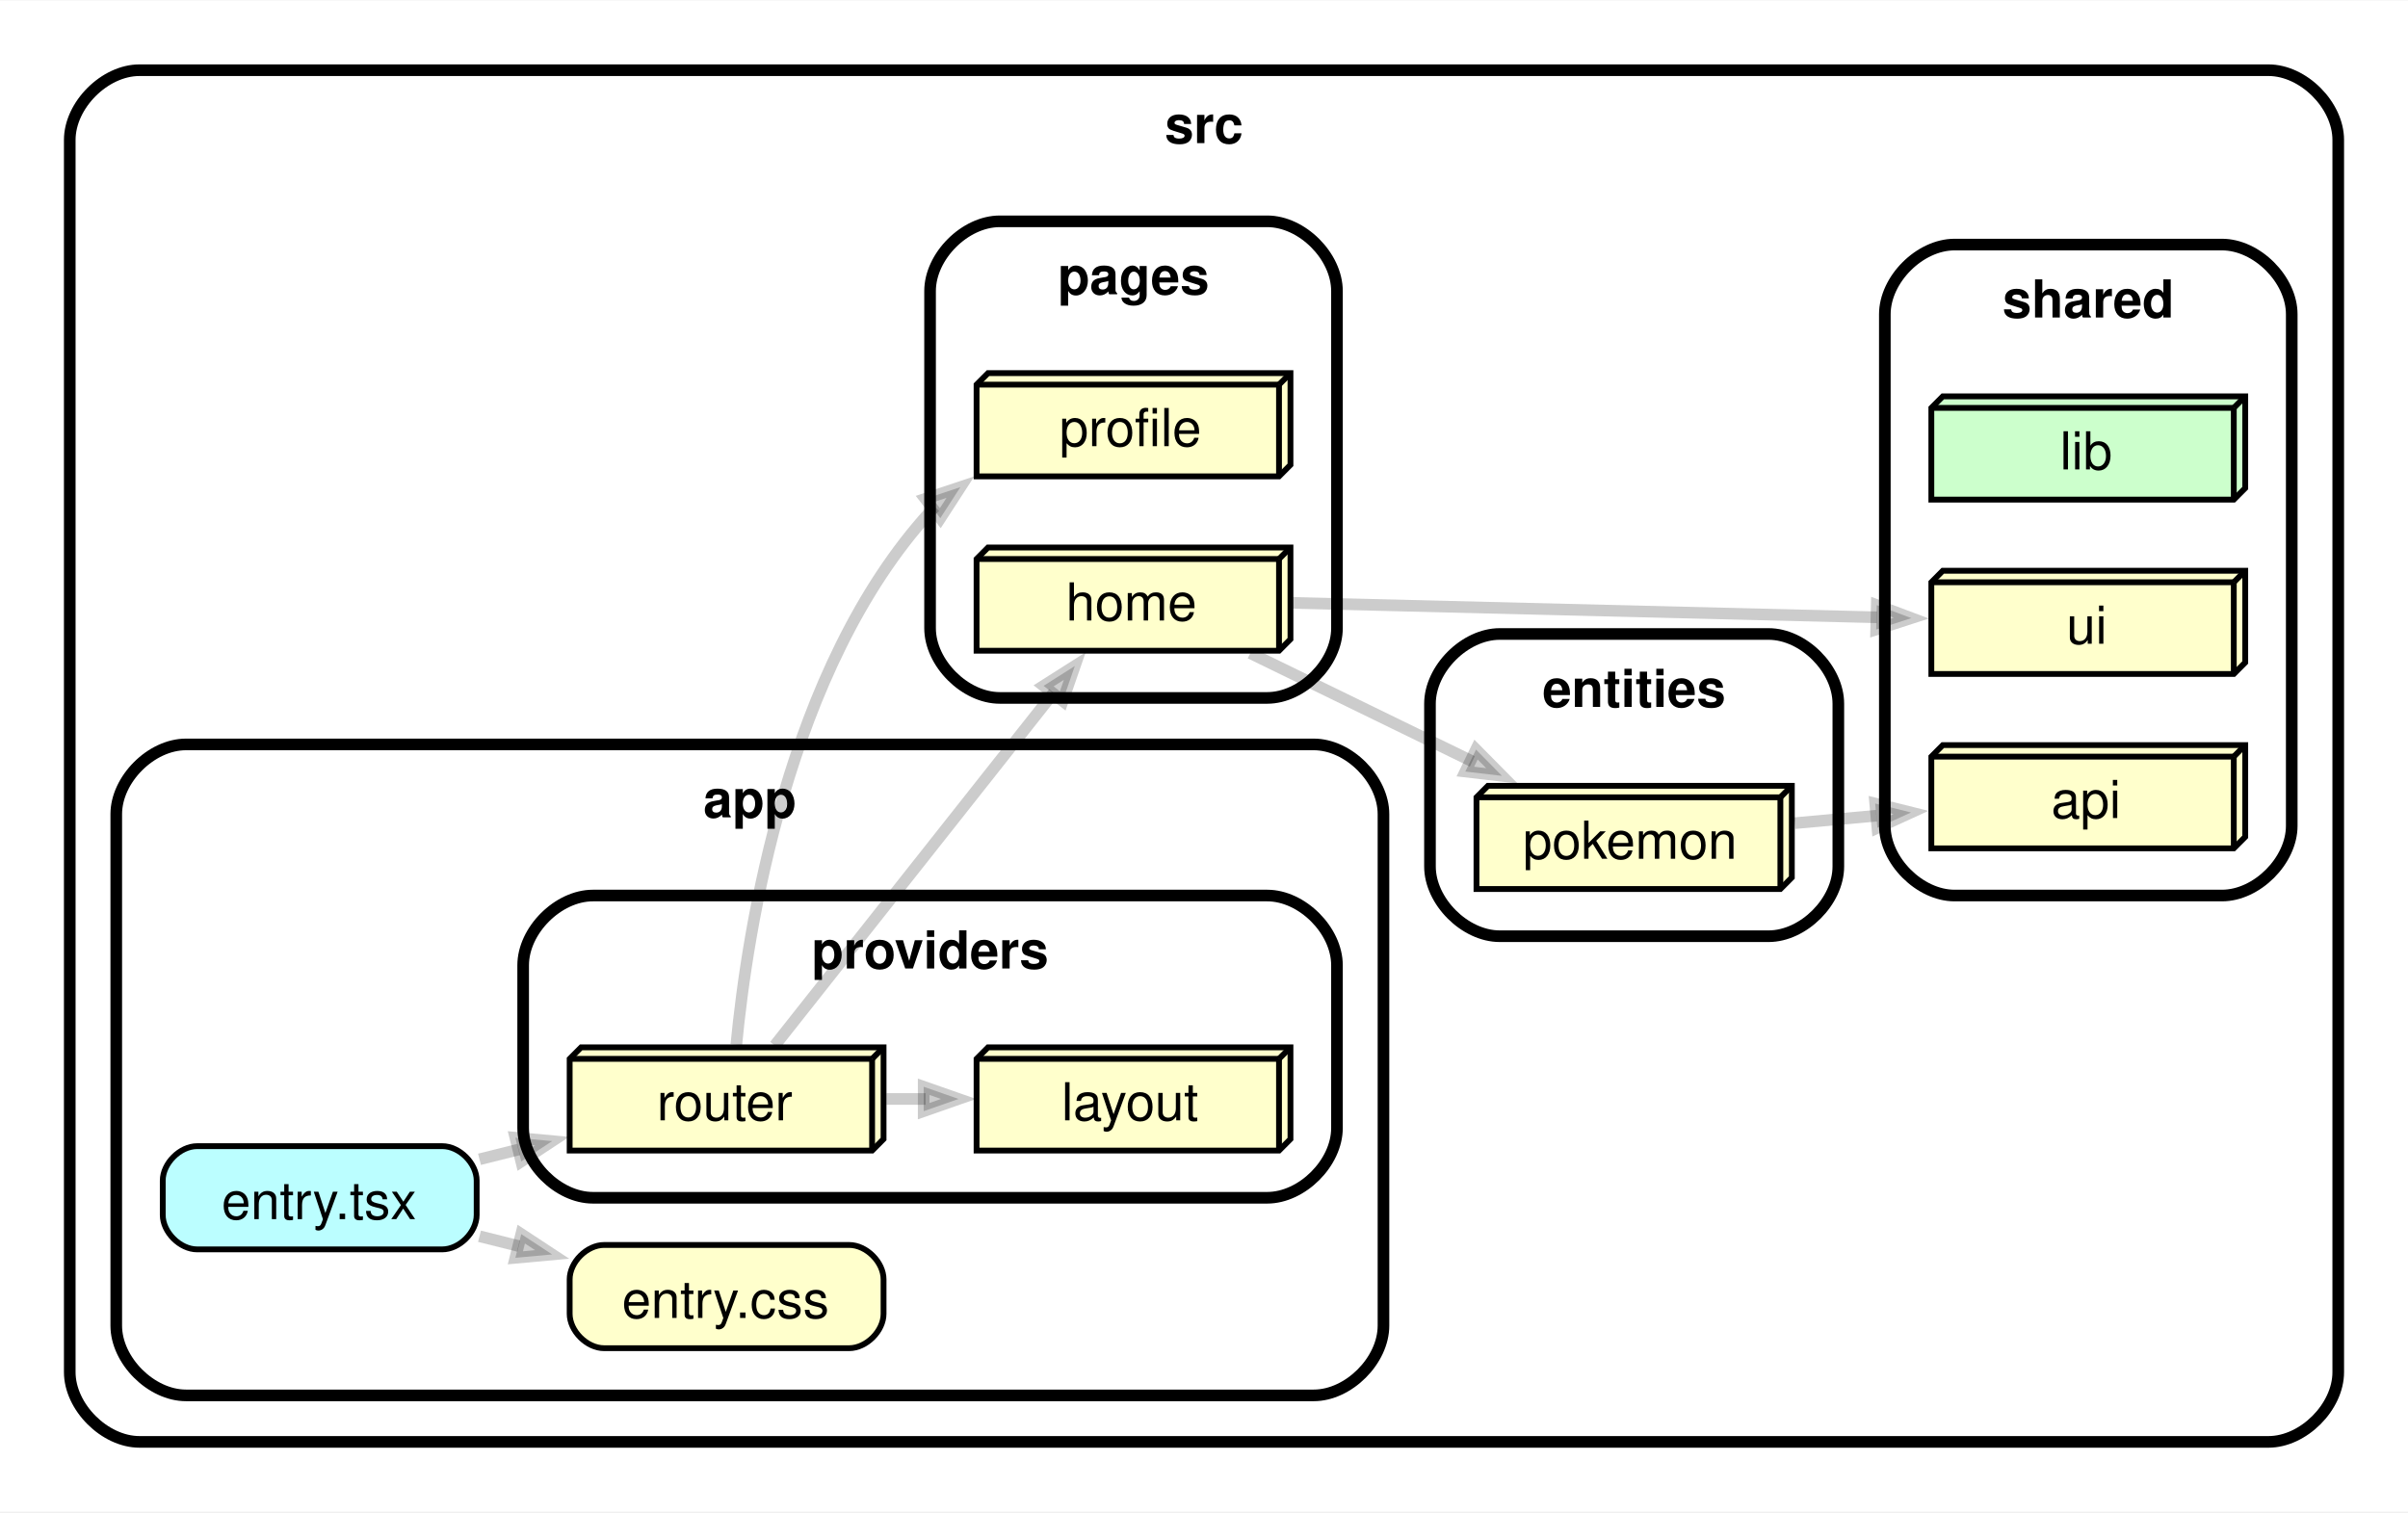
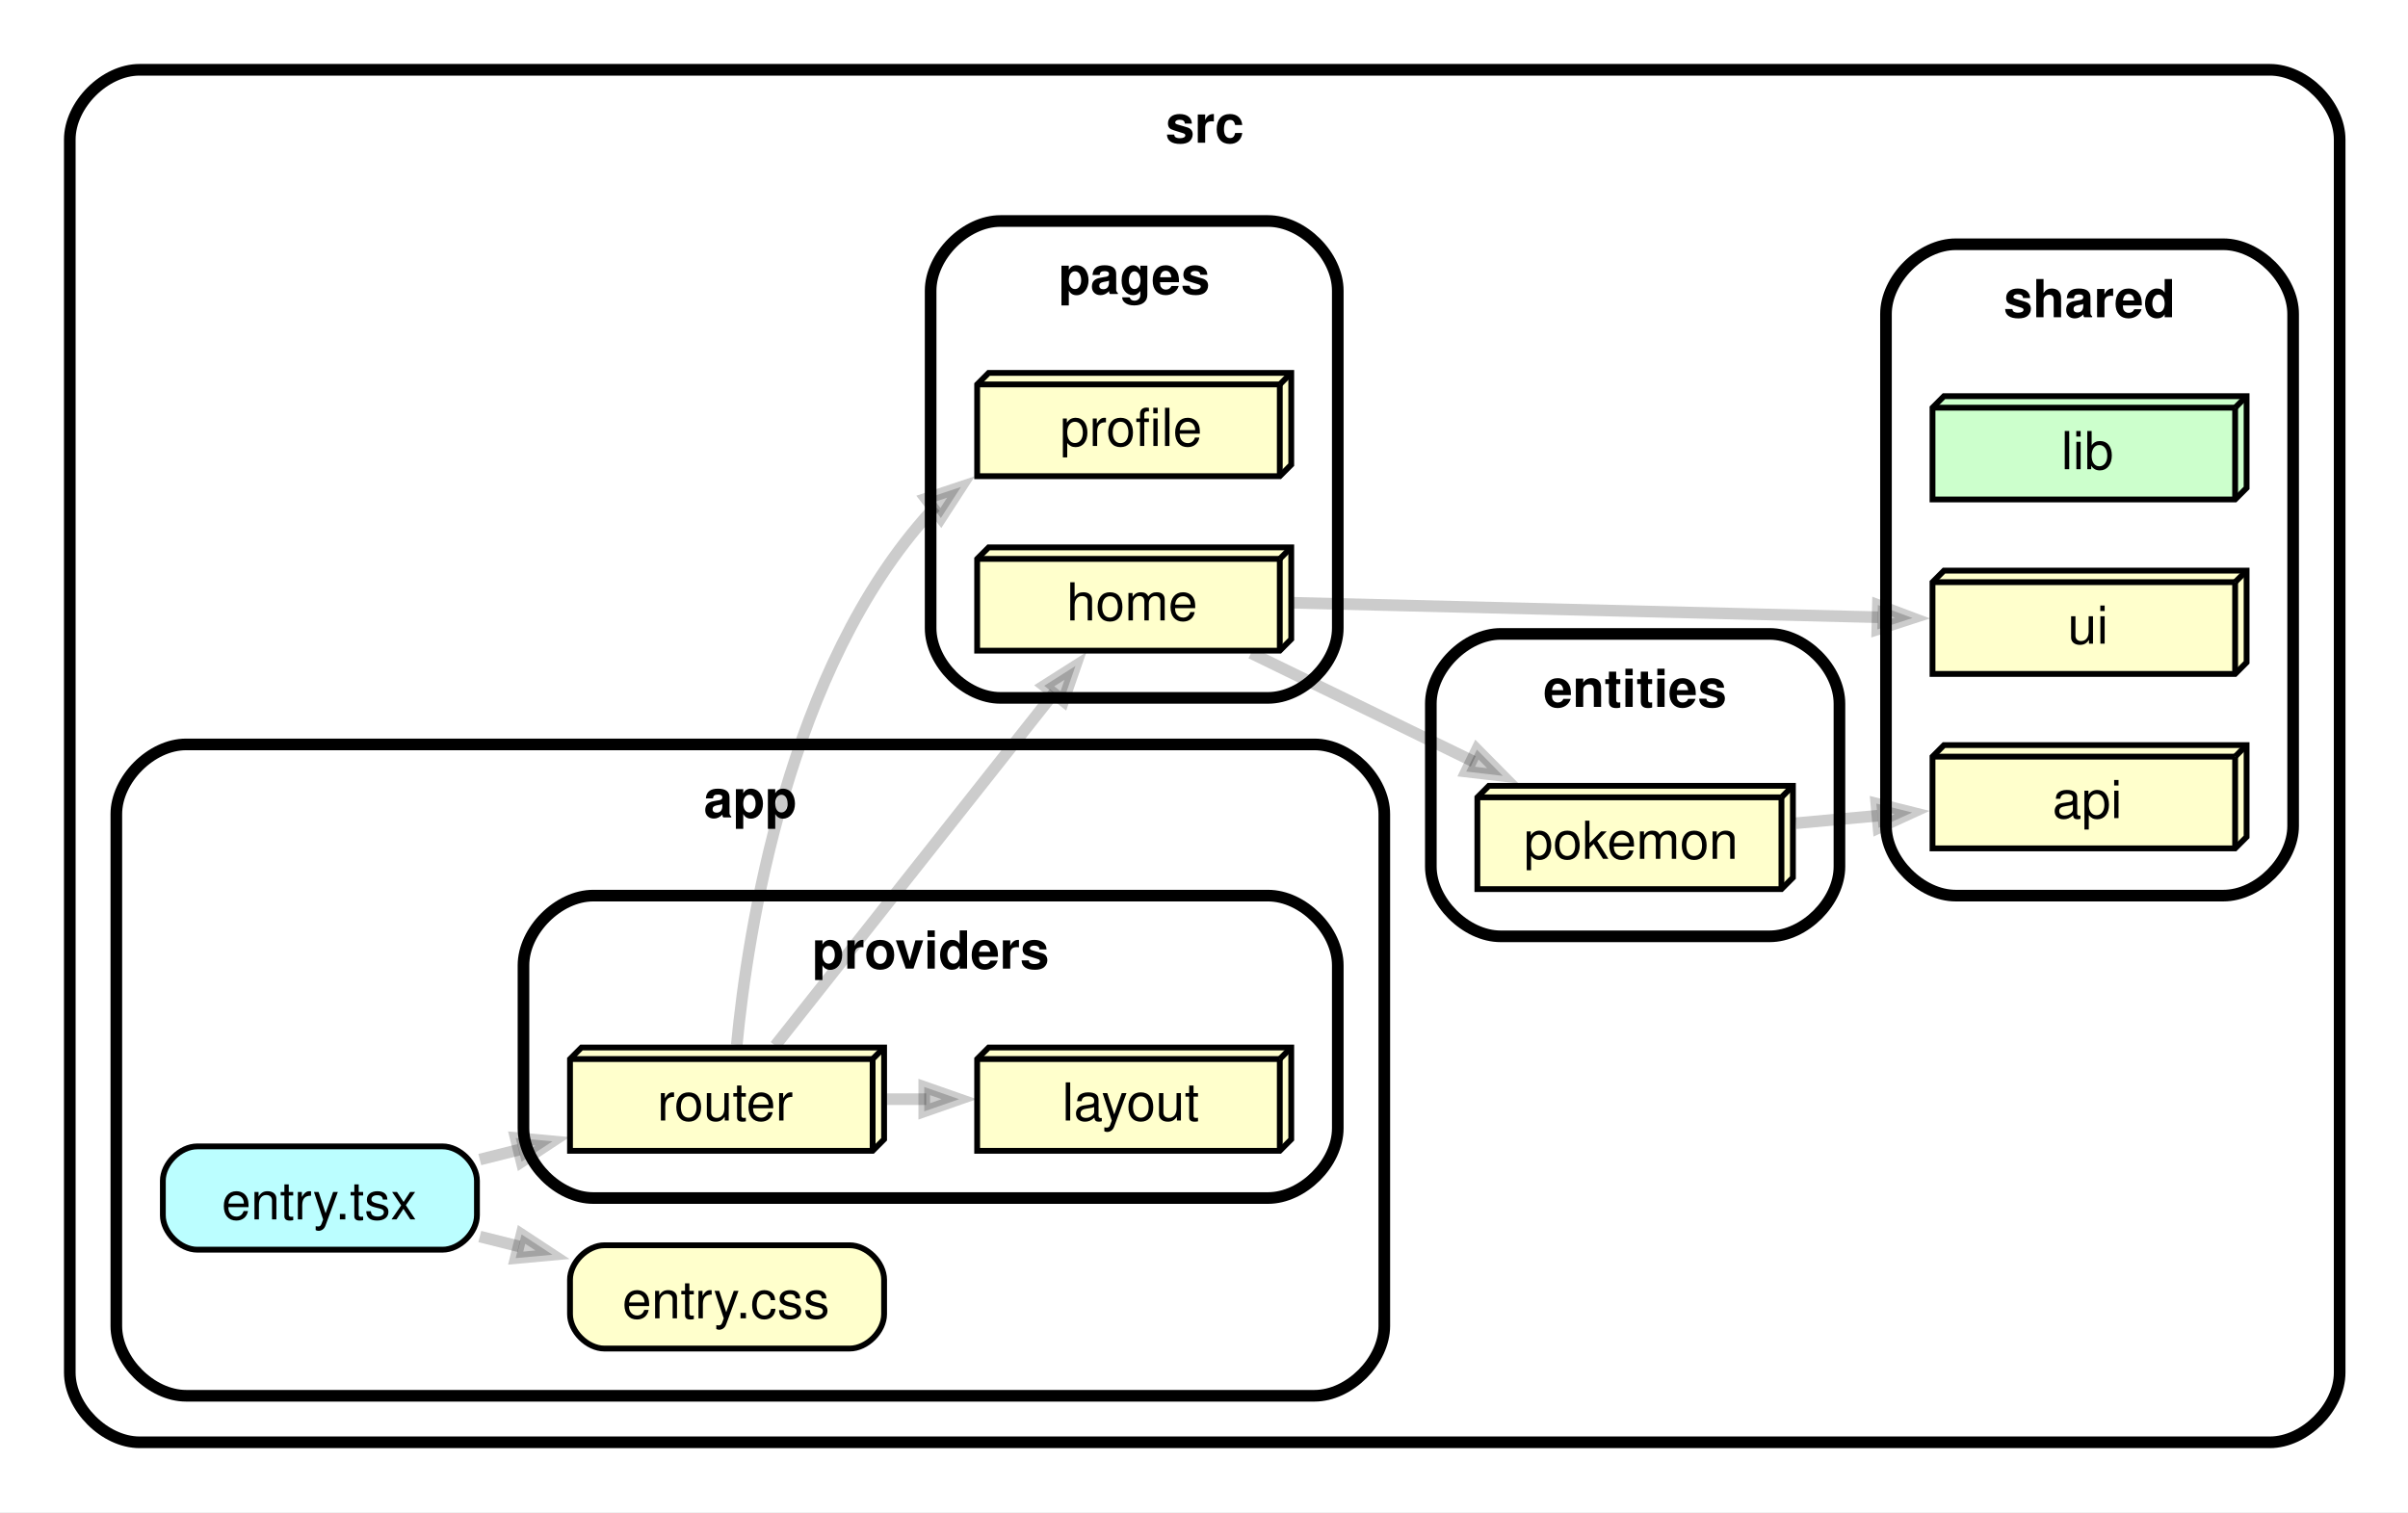
- <svg xmlns="http://www.w3.org/2000/svg" xmlns:xlink="http://www.w3.org/1999/xlink" width="414pt" height="260pt" viewBox="0.00 0.00 414.25 260.00">
+ <svg xmlns="http://www.w3.org/2000/svg" xmlns:xlink="http://www.w3.org/1999/xlink" width="414pt" height="260pt" viewBox="0.00 0.00 414.00 260.00">
  <g id="graph0" class="graph" transform="scale(1 1) rotate(0) translate(4 256)">
    <polygon fill="white" stroke="none" points="-4,4 -4,-256 410.25,-256 410.25,4 -4,4" />
    <g id="clust1" class="cluster">
      <path fill="#ffffff" stroke="black" stroke-width="2" d="M20,-8C20,-8 386.25,-8 386.25,-8 392.25,-8 398.25,-14 398.25,-20 398.25,-20 398.25,-232 398.25,-232 398.25,-238 392.25,-244 386.25,-244 386.25,-244 20,-244 20,-244 14,-244 8,-238 8,-232 8,-232 8,-20 8,-20 8,-14 14,-8 20,-8" />
-       <text text-anchor="middle" x="203.12" y="-231.45" font-family="Helvetica,sans-Serif" font-weight="bold" font-size="9.00">src</text>
+       <text xml:space="preserve" text-anchor="middle" x="203.12" y="-231.45" font-family="Helvetica,sans-Serif" font-weight="bold" font-size="9.00">src</text>
    </g>
    <g id="clust2" class="cluster">
      <path fill="#ffffff" stroke="black" stroke-width="2" d="M28,-16C28,-16 222,-16 222,-16 228,-16 234,-22 234,-28 234,-28 234,-116 234,-116 234,-122 228,-128 222,-128 222,-128 28,-128 28,-128 22,-128 16,-122 16,-116 16,-116 16,-28 16,-28 16,-22 22,-16 28,-16" />
-       <text text-anchor="middle" x="125" y="-115.45" font-family="Helvetica,sans-Serif" font-weight="bold" font-size="9.00">app</text>
+       <text xml:space="preserve" text-anchor="middle" x="125" y="-115.45" font-family="Helvetica,sans-Serif" font-weight="bold" font-size="9.00">app</text>
    </g>
    <g id="clust3" class="cluster">
      <path fill="#ffffff" stroke="black" stroke-width="2" d="M98,-50C98,-50 214,-50 214,-50 220,-50 226,-56 226,-62 226,-62 226,-90 226,-90 226,-96 220,-102 214,-102 214,-102 98,-102 98,-102 92,-102 86,-96 86,-90 86,-90 86,-62 86,-62 86,-56 92,-50 98,-50" />
-       <text text-anchor="middle" x="156" y="-89.45" font-family="Helvetica,sans-Serif" font-weight="bold" font-size="9.00">providers</text>
+       <text xml:space="preserve" text-anchor="middle" x="156" y="-89.45" font-family="Helvetica,sans-Serif" font-weight="bold" font-size="9.00">providers</text>
    </g>
    <g id="clust4" class="cluster">
      <path fill="#ffffff" stroke="black" stroke-width="2" d="M254,-95C254,-95 300.25,-95 300.25,-95 306.25,-95 312.25,-101 312.25,-107 312.25,-107 312.25,-135 312.25,-135 312.25,-141 306.25,-147 300.25,-147 300.25,-147 254,-147 254,-147 248,-147 242,-141 242,-135 242,-135 242,-107 242,-107 242,-101 248,-95 254,-95" />
-       <text text-anchor="middle" x="277.12" y="-134.45" font-family="Helvetica,sans-Serif" font-weight="bold" font-size="9.00">entities</text>
+       <text xml:space="preserve" text-anchor="middle" x="277.12" y="-134.45" font-family="Helvetica,sans-Serif" font-weight="bold" font-size="9.00">entities</text>
    </g>
    <g id="clust5" class="cluster">
      <path fill="#ffffff" stroke="black" stroke-width="2" d="M168,-136C168,-136 214,-136 214,-136 220,-136 226,-142 226,-148 226,-148 226,-206 226,-206 226,-212 220,-218 214,-218 214,-218 168,-218 168,-218 162,-218 156,-212 156,-206 156,-206 156,-148 156,-148 156,-142 162,-136 168,-136" />
-       <text text-anchor="middle" x="191" y="-205.45" font-family="Helvetica,sans-Serif" font-weight="bold" font-size="9.00">pages</text>
+       <text xml:space="preserve" text-anchor="middle" x="191" y="-205.45" font-family="Helvetica,sans-Serif" font-weight="bold" font-size="9.00">pages</text>
    </g>
    <g id="clust6" class="cluster">
      <path fill="#ffffff" stroke="black" stroke-width="2" d="M332.25,-102C332.25,-102 378.25,-102 378.25,-102 384.25,-102 390.25,-108 390.25,-114 390.25,-114 390.25,-202 390.25,-202 390.25,-208 384.25,-214 378.25,-214 378.25,-214 332.25,-214 332.25,-214 326.25,-214 320.25,-208 320.25,-202 320.25,-202 320.25,-114 320.25,-114 320.25,-108 326.25,-102 332.25,-102" />
-       <text text-anchor="middle" x="355.25" y="-201.45" font-family="Helvetica,sans-Serif" font-weight="bold" font-size="9.00">shared</text>
+       <text xml:space="preserve" text-anchor="middle" x="355.25" y="-201.45" font-family="Helvetica,sans-Serif" font-weight="bold" font-size="9.00">shared</text>
    </g>
    <g id="node1" class="node">
      <g id="a_node1">
        <a xlink:href="src/app/entry.css" xlink:title="entry.css">
          <path fill="#ffffcc" stroke="black" d="M142.08,-41.88C142.08,-41.88 99.92,-41.88 99.92,-41.88 96.96,-41.88 94,-38.92 94,-35.96 94,-35.96 94,-30.04 94,-30.04 94,-27.08 96.96,-24.12 99.92,-24.12 99.92,-24.12 142.08,-24.12 142.08,-24.12 145.04,-24.12 148,-27.08 148,-30.04 148,-30.04 148,-35.96 148,-35.96 148,-38.92 145.04,-41.88 142.08,-41.88" />
-           <text text-anchor="start" x="103" y="-29.32" font-family="Helvetica,sans-Serif" font-size="9.00">entry.css</text>
+           <text xml:space="preserve" text-anchor="start" x="103" y="-29.32" font-family="Helvetica,sans-Serif" font-size="9.00">entry.css</text>
        </a>
      </g>
    </g>
    <g id="node2" class="node">
      <g id="a_node2">
        <a xlink:href="src/app/entry.tsx" xlink:title="entry.tsx">
          <path fill="#bbfeff" stroke="black" d="M72.08,-58.88C72.08,-58.88 29.92,-58.88 29.92,-58.88 26.96,-58.88 24,-55.92 24,-52.96 24,-52.96 24,-47.04 24,-47.04 24,-44.08 26.96,-41.12 29.92,-41.12 29.92,-41.12 72.08,-41.12 72.08,-41.12 75.04,-41.12 78,-44.08 78,-47.04 78,-47.04 78,-52.96 78,-52.96 78,-55.92 75.04,-58.88 72.08,-58.88" />
-           <text text-anchor="start" x="34.12" y="-46.33" font-family="Helvetica,sans-Serif" font-size="9.00">entry.tsx</text>
+           <text xml:space="preserve" text-anchor="start" x="34.12" y="-46.33" font-family="Helvetica,sans-Serif" font-size="9.00">entry.tsx</text>
        </a>
      </g>
    </g>
    <g id="edge1" class="edge">
      <path fill="none" stroke="#000000" stroke-width="2" stroke-opacity="0.2" d="M78.49,-43.38C80.7,-42.82 82.97,-42.26 85.24,-41.69" />
      <polygon fill="#000000" fill-opacity="0.2" stroke="#000000" stroke-width="2" stroke-opacity="0.2" points="85.67,-43.75 90.99,-40.25 84.66,-39.67 85.67,-43.75" />
    </g>
    <g id="node3" class="node">
      <g id="a_node3">
        <a xlink:href="src/app/providers/router/" xlink:title="router">
          <polygon fill="#ffffcc" stroke="black" points="148,-75.88 95.97,-75.88 94,-73.9 94,-58.12 146.03,-58.12 148,-60.1 148,-75.88" />
          <polyline fill="none" stroke="black" points="146.03,-73.9 94,-73.9" />
          <polyline fill="none" stroke="black" points="146.03,-73.9 146.03,-58.12" />
          <polyline fill="none" stroke="black" points="146.03,-73.9 148,-75.88" />
-           <text text-anchor="start" x="109" y="-63.33" font-family="Helvetica,sans-Serif" font-size="9.00">router</text>
+           <text xml:space="preserve" text-anchor="start" x="109" y="-63.33" font-family="Helvetica,sans-Serif" font-size="9.00">router</text>
        </a>
      </g>
    </g>
    <g id="edge2" class="edge">
      <path fill="none" stroke="#000000" stroke-width="2" stroke-opacity="0.2" d="M78.49,-56.62C80.7,-57.18 82.97,-57.74 85.24,-58.31" />
      <polygon fill="#000000" fill-opacity="0.2" stroke="#000000" stroke-width="2" stroke-opacity="0.2" points="84.66,-60.33 90.99,-59.75 85.67,-56.25 84.66,-60.33" />
    </g>
    <g id="node4" class="node">
      <g id="a_node4">
        <a xlink:href="src/app/providers/layout/" xlink:title="layout">
          <polygon fill="#ffffcc" stroke="black" points="218,-75.88 165.97,-75.88 164,-73.9 164,-58.12 216.03,-58.12 218,-60.1 218,-75.88" />
          <polyline fill="none" stroke="black" points="216.03,-73.9 164,-73.9" />
          <polyline fill="none" stroke="black" points="216.03,-73.9 216.03,-58.12" />
          <polyline fill="none" stroke="black" points="216.03,-73.9 218,-75.88" />
-           <text text-anchor="start" x="178.62" y="-63.33" font-family="Helvetica,sans-Serif" font-size="9.00">layout</text>
+           <text xml:space="preserve" text-anchor="start" x="178.62" y="-63.33" font-family="Helvetica,sans-Serif" font-size="9.00">layout</text>
        </a>
      </g>
    </g>
    <g id="edge3" class="edge">
      <path fill="none" stroke="#000000" stroke-width="2" stroke-opacity="0.2" d="M148.49,-67C150.7,-67 152.97,-67 155.24,-67" />
      <polygon fill="#000000" fill-opacity="0.2" stroke="#000000" stroke-width="2" stroke-opacity="0.2" points="154.9,-69.1 160.9,-67 154.9,-64.9 154.9,-69.1" />
    </g>
    <g id="node5" class="node">
      <g id="a_node5">
        <a xlink:href="src/pages/home/" xlink:title="home">
          <polygon fill="#ffffcc" stroke="black" points="218,-161.88 165.97,-161.88 164,-159.9 164,-144.12 216.03,-144.12 218,-146.1 218,-161.88" />
          <polyline fill="none" stroke="black" points="216.03,-159.9 164,-159.9" />
          <polyline fill="none" stroke="black" points="216.03,-159.9 216.03,-144.12" />
          <polyline fill="none" stroke="black" points="216.03,-159.9 218,-161.88" />
-           <text text-anchor="start" x="179.38" y="-149.32" font-family="Helvetica,sans-Serif" font-size="9.00">home</text>
+           <text xml:space="preserve" text-anchor="start" x="179.38" y="-149.32" font-family="Helvetica,sans-Serif" font-size="9.00">home</text>
        </a>
      </g>
    </g>
    <g id="edge4" class="edge">
      <path fill="none" stroke="#000000" stroke-width="2" stroke-opacity="0.2" d="M129.28,-76.2C140.73,-90.69 163.11,-118.99 177.27,-136.9" />
      <polygon fill="#000000" fill-opacity="0.2" stroke="#000000" stroke-width="2" stroke-opacity="0.2" points="175.53,-138.08 180.9,-141.49 178.82,-135.48 175.53,-138.08" />
    </g>
    <g id="node6" class="node">
      <g id="a_node6">
        <a xlink:href="src/pages/profile/" xlink:title="profile">
          <polygon fill="#ffffcc" stroke="black" points="218,-191.88 165.97,-191.88 164,-189.9 164,-174.12 216.03,-174.12 218,-176.1 218,-191.88" />
          <polyline fill="none" stroke="black" points="216.03,-189.9 164,-189.9" />
          <polyline fill="none" stroke="black" points="216.03,-189.9 216.03,-174.12" />
          <polyline fill="none" stroke="black" points="216.03,-189.9 218,-191.88" />
-           <text text-anchor="start" x="178.25" y="-179.32" font-family="Helvetica,sans-Serif" font-size="9.00">profile</text>
+           <text xml:space="preserve" text-anchor="start" x="178.25" y="-179.32" font-family="Helvetica,sans-Serif" font-size="9.00">profile</text>
        </a>
      </g>
    </g>
    <g id="edge5" class="edge">
      <path fill="none" stroke="#000000" stroke-width="2" stroke-opacity="0.2" d="M122.67,-76.33C124.54,-95.78 131.42,-141.08 156,-168 156.27,-168.3 156.55,-168.59 156.84,-168.88" />
      <polygon fill="#000000" fill-opacity="0.2" stroke="#000000" stroke-width="2" stroke-opacity="0.2" points="155.19,-170.26 161.22,-172.27 157.76,-166.93 155.19,-170.26" />
    </g>
    <g id="node7" class="node">
      <g id="a_node7">
        <a xlink:href="src/entities/pokemon/" xlink:title="pokemon">
          <polygon fill="#ffffcc" stroke="black" points="304.25,-120.88 251.97,-120.88 250,-118.9 250,-103.12 302.28,-103.12 304.25,-105.1 304.25,-120.88" />
          <polyline fill="none" stroke="black" points="302.28,-118.9 250,-118.9" />
          <polyline fill="none" stroke="black" points="302.28,-118.9 302.28,-103.12" />
          <polyline fill="none" stroke="black" points="302.28,-118.9 304.25,-120.88" />
-           <text text-anchor="start" x="258" y="-108.33" font-family="Helvetica,sans-Serif" font-size="9.00">pokemon</text>
+           <text xml:space="preserve" text-anchor="start" x="258" y="-108.33" font-family="Helvetica,sans-Serif" font-size="9.00">pokemon</text>
        </a>
      </g>
    </g>
    <g id="edge7" class="edge">
      <path fill="none" stroke="#000000" stroke-width="2" stroke-opacity="0.2" d="M211.09,-143.7C222.38,-138.19 236.86,-131.13 249.29,-125.08" />
      <polygon fill="#000000" fill-opacity="0.2" stroke="#000000" stroke-width="2" stroke-opacity="0.2" points="249.92,-127.11 254.39,-122.59 248.08,-123.33 249.92,-127.11" />
    </g>
    <g id="node9" class="node">
      <g id="a_node9">
        <a xlink:href="src/shared/ui/" xlink:title="ui">
          <polygon fill="#ffffcc" stroke="black" points="382.25,-157.88 330.22,-157.88 328.25,-155.9 328.25,-140.12 380.28,-140.12 382.25,-142.1 382.25,-157.88" />
          <polyline fill="none" stroke="black" points="380.28,-155.9 328.25,-155.9" />
          <polyline fill="none" stroke="black" points="380.28,-155.9 380.28,-140.12" />
          <polyline fill="none" stroke="black" points="380.28,-155.9 382.25,-157.88" />
-           <text text-anchor="start" x="351.5" y="-145.32" font-family="Helvetica,sans-Serif" font-size="9.00">ui</text>
+           <text xml:space="preserve" text-anchor="start" x="351.5" y="-145.32" font-family="Helvetica,sans-Serif" font-size="9.00">ui</text>
        </a>
      </g>
    </g>
    <g id="edge8" class="edge">
      <path fill="none" stroke="#000000" stroke-width="2" stroke-opacity="0.2" d="M218.43,-152.35C245.77,-151.67 288.63,-150.62 318.88,-149.87" />
      <polygon fill="#000000" fill-opacity="0.2" stroke="#000000" stroke-width="2" stroke-opacity="0.2" points="318.86,-151.97 324.81,-149.73 318.76,-147.77 318.86,-151.97" />
    </g>
    <g id="node8" class="node">
      <g id="a_node8">
        <a xlink:href="src/shared/api/" xlink:title="api">
          <polygon fill="#ffffcc" stroke="black" points="382.25,-127.88 330.22,-127.88 328.25,-125.9 328.25,-110.12 380.28,-110.12 382.25,-112.1 382.25,-127.88" />
          <polyline fill="none" stroke="black" points="380.28,-125.9 328.25,-125.9" />
          <polyline fill="none" stroke="black" points="380.28,-125.9 380.28,-110.12" />
          <polyline fill="none" stroke="black" points="380.28,-125.9 382.25,-127.88" />
-           <text text-anchor="start" x="348.88" y="-115.33" font-family="Helvetica,sans-Serif" font-size="9.00">api</text>
+           <text xml:space="preserve" text-anchor="start" x="348.88" y="-115.33" font-family="Helvetica,sans-Serif" font-size="9.00">api</text>
        </a>
      </g>
    </g>
    <g id="edge6" class="edge">
      <path fill="none" stroke="#000000" stroke-width="2" stroke-opacity="0.2" d="M304.75,-114.45C309.3,-114.87 314.08,-115.31 318.81,-115.74" />
      <polygon fill="#000000" fill-opacity="0.2" stroke="#000000" stroke-width="2" stroke-opacity="0.2" points="318.59,-117.83 324.75,-116.29 318.97,-113.65 318.59,-117.83" />
    </g>
    <g id="node10" class="node">
      <g id="a_node10">
        <a xlink:href="src/shared/lib/" xlink:title="lib">
          <polygon fill="#ccffcc" stroke="black" points="382.25,-187.88 330.22,-187.88 328.25,-185.9 328.25,-170.12 380.28,-170.12 382.25,-172.1 382.25,-187.88" />
          <polyline fill="none" stroke="black" points="380.28,-185.9 328.25,-185.9" />
          <polyline fill="none" stroke="black" points="380.28,-185.9 380.28,-170.12" />
          <polyline fill="none" stroke="black" points="380.28,-185.9 382.25,-187.88" />
-           <text text-anchor="start" x="350.38" y="-175.32" font-family="Helvetica,sans-Serif" font-size="9.00">lib</text>
+           <text xml:space="preserve" text-anchor="start" x="350.38" y="-175.32" font-family="Helvetica,sans-Serif" font-size="9.00">lib</text>
        </a>
      </g>
    </g>
  </g>
</svg>
